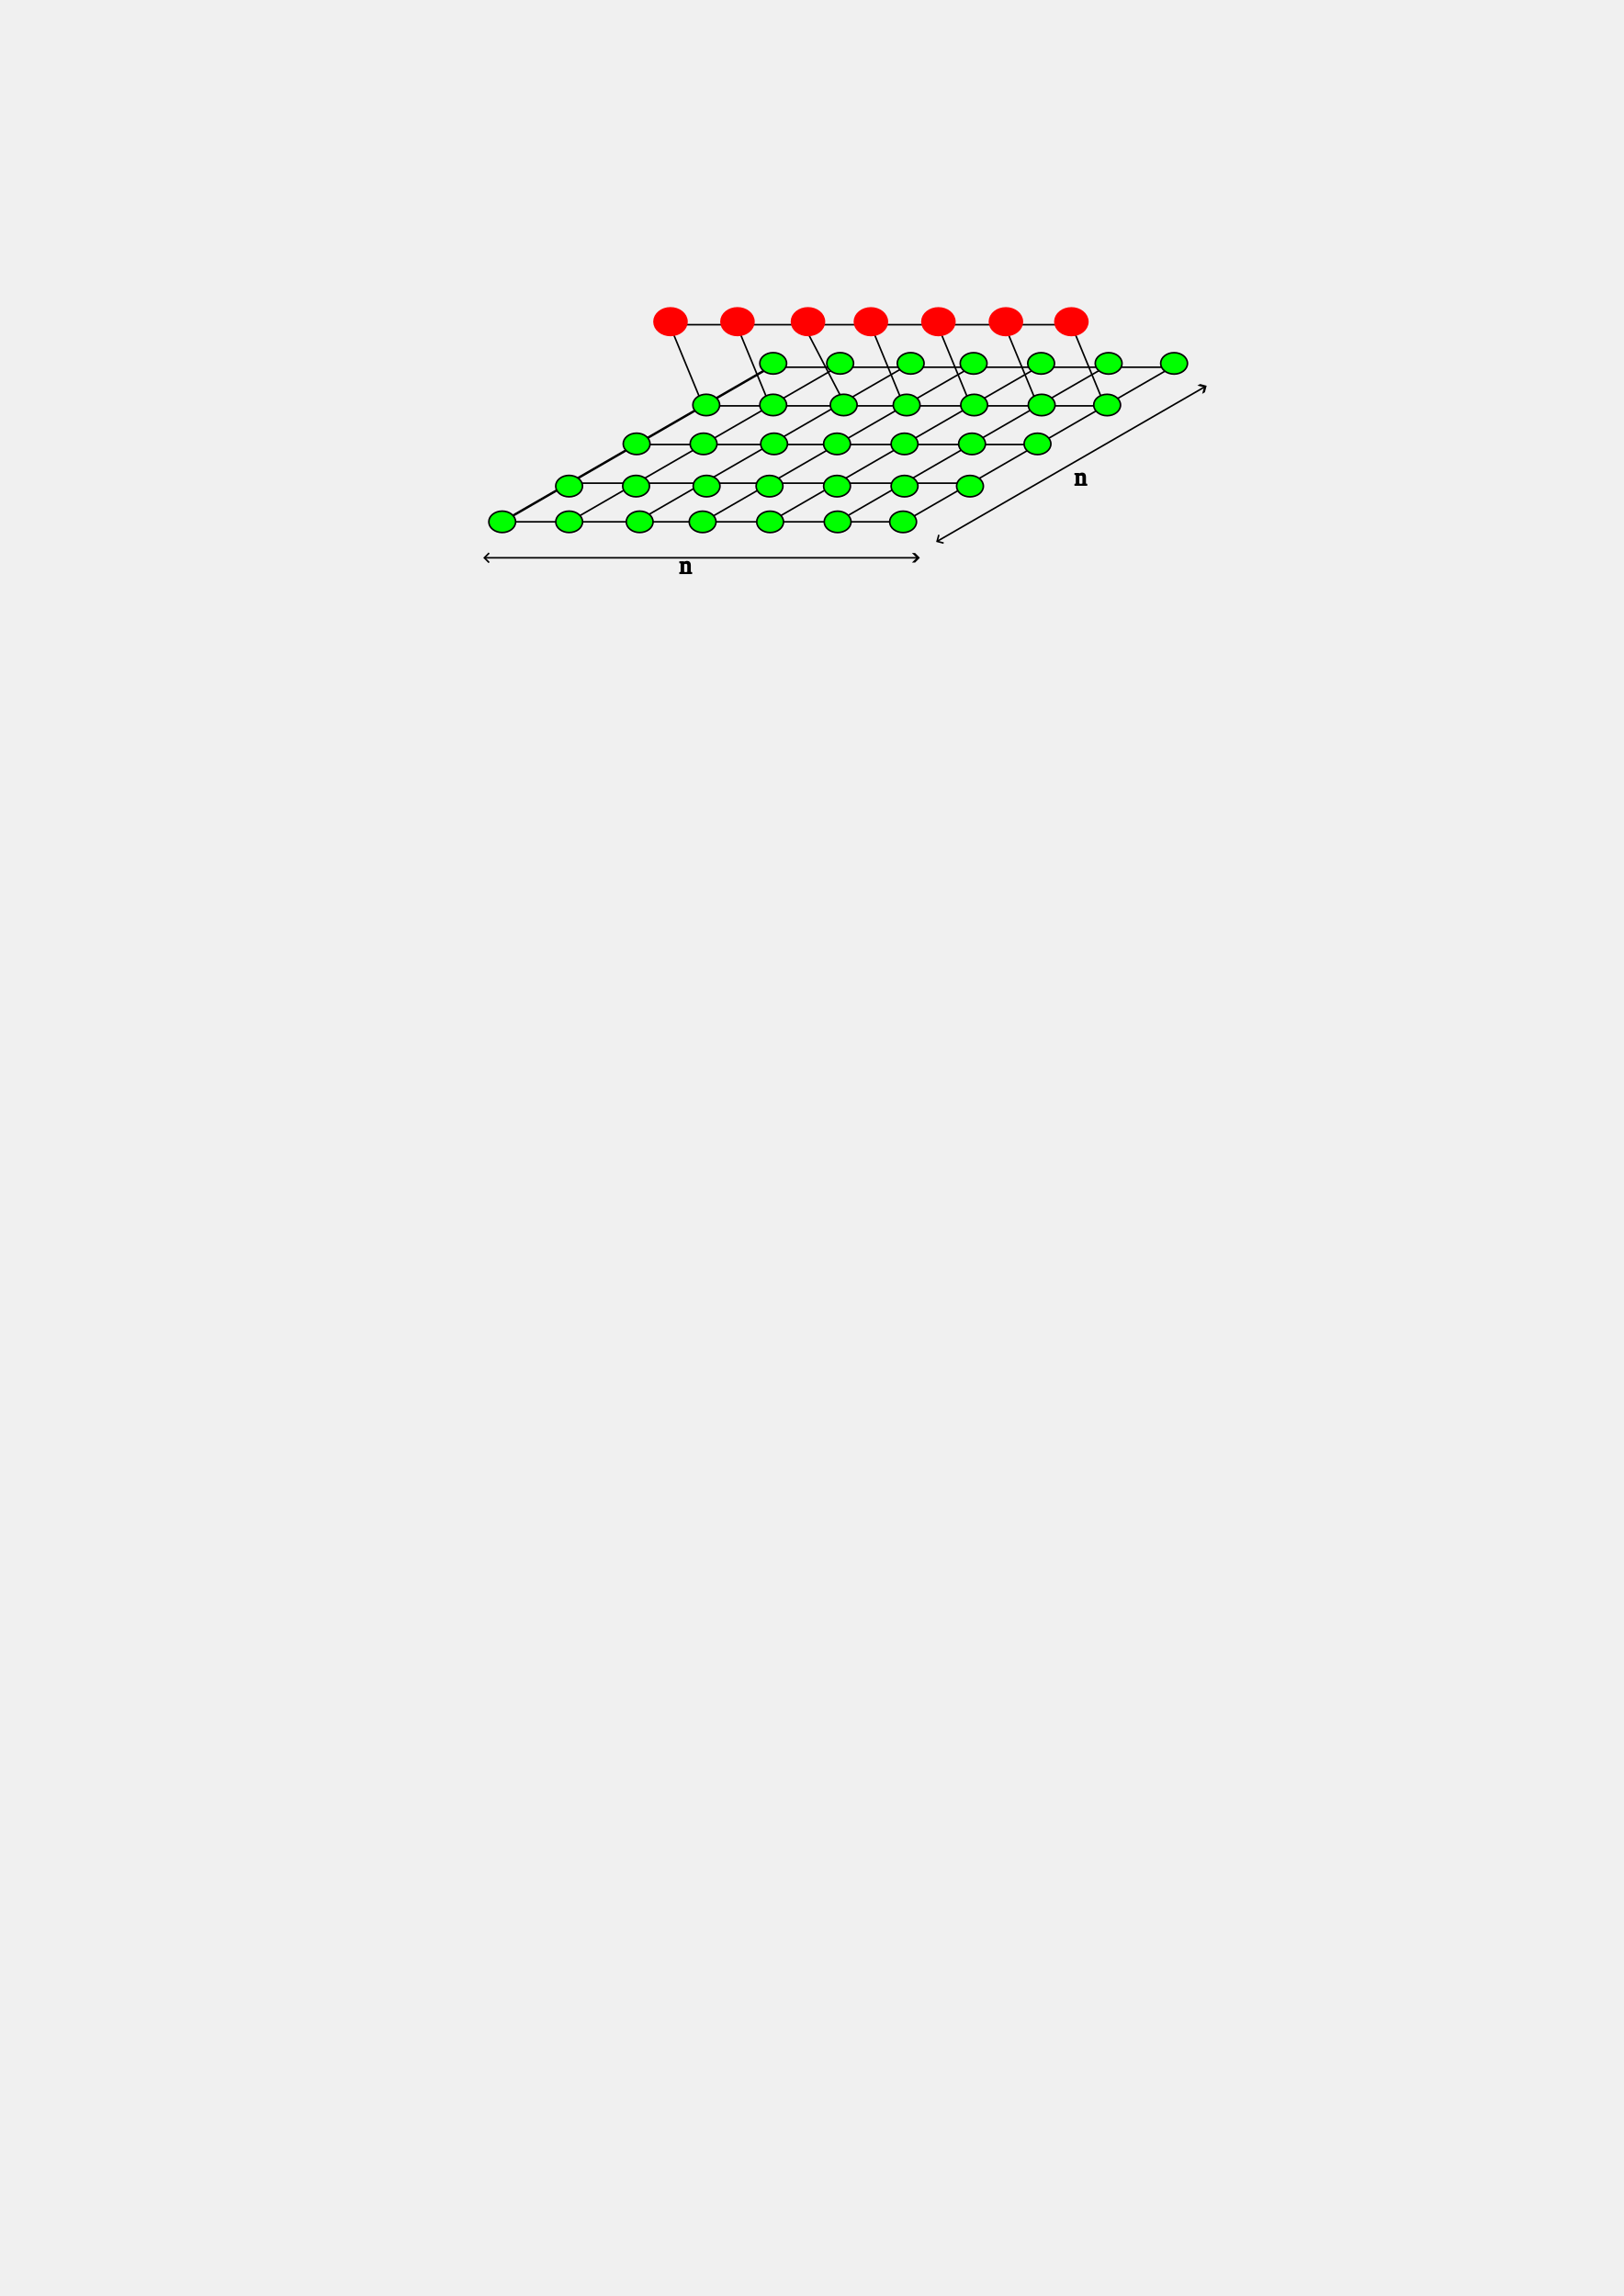
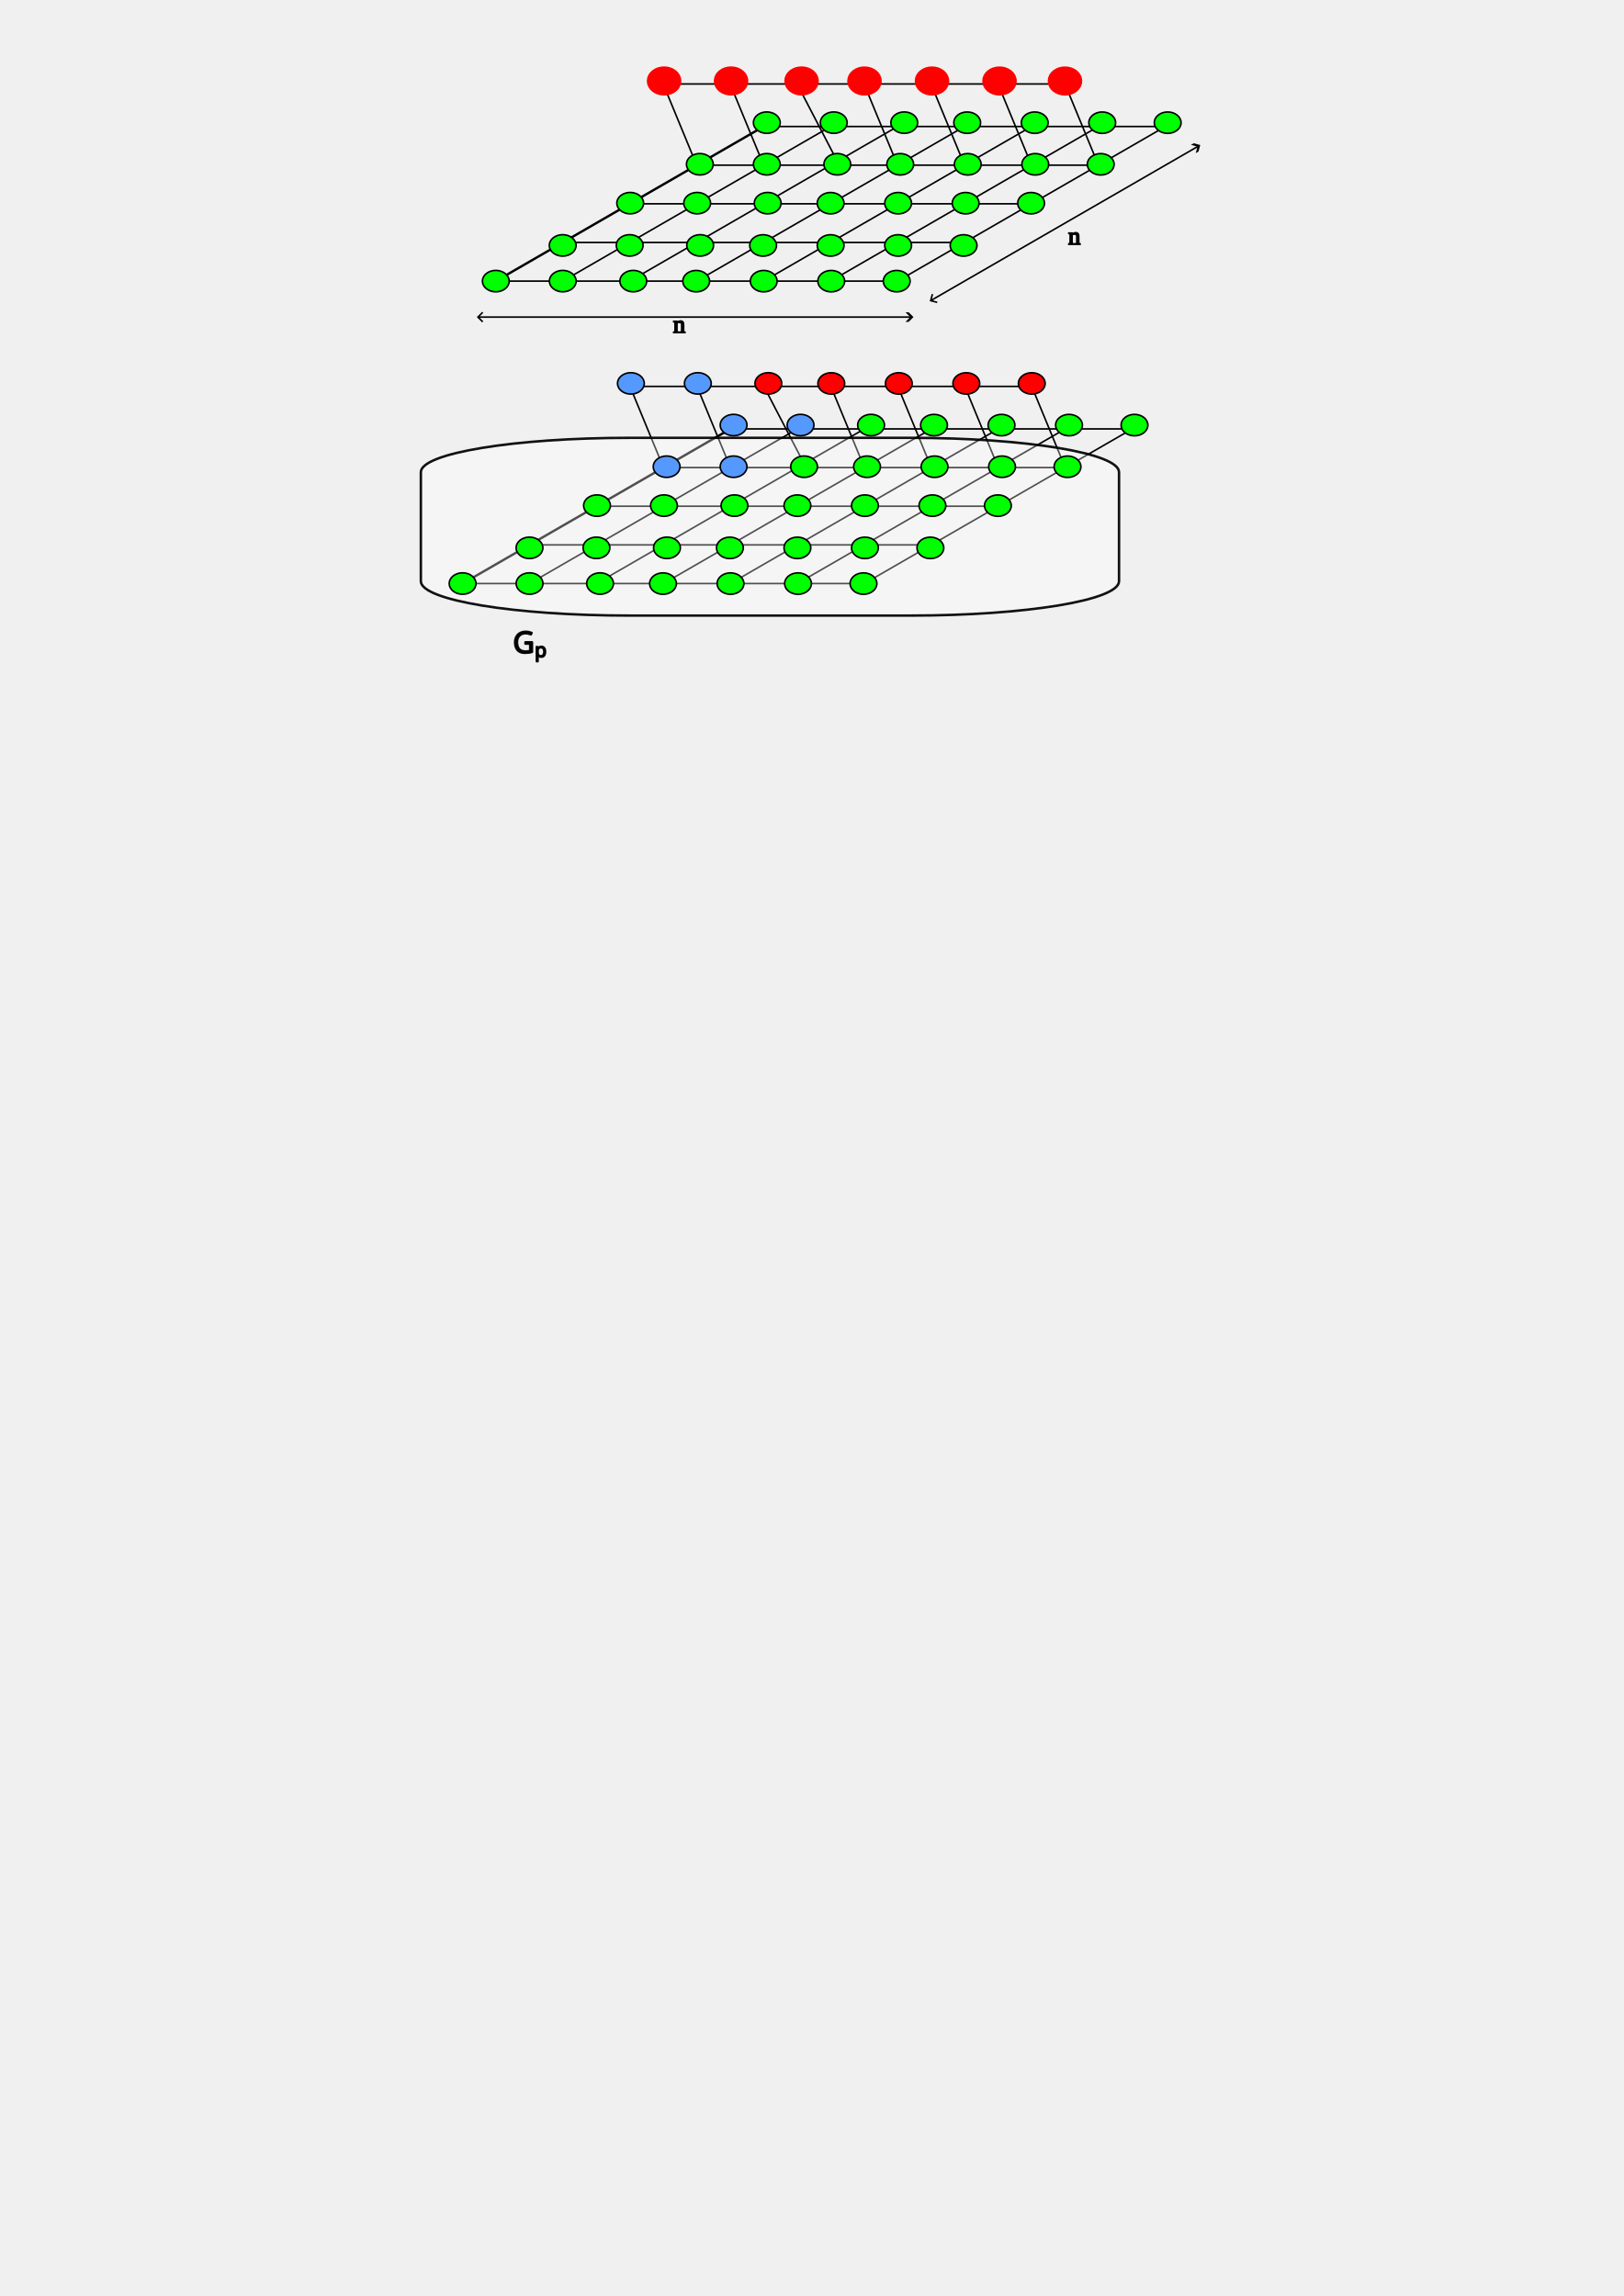
<svg xmlns="http://www.w3.org/2000/svg" width="210mm" height="297mm" viewBox="0 0 210 297" version="1.1" id="svg1">
  <defs id="defs1">
    <marker style="overflow:visible" id="ArrowWideHeavy" refX="0" refY="0" orient="auto-start-reverse" markerWidth="1" markerHeight="1" viewBox="0 0 1 1" preserveAspectRatio="xMidYMid">
      <path style="fill:context-stroke;fill-rule:evenodd;stroke:none" d="m 1,0 -3,3 h -2 l 3,-3 -3,-3 h 2 z" id="path25" />
    </marker>
    <marker style="overflow:visible" id="ArrowWide" refX="0" refY="0" orient="auto-start-reverse" markerWidth="1" markerHeight="1" viewBox="0 0 1 1" preserveAspectRatio="xMidYMid">
      <path style="fill:none;stroke:context-stroke;stroke-width:1;stroke-linecap:butt" d="M 3,-3 0,0 3,3" transform="rotate(180,0.125,0)" id="path24" />
    </marker>
    <marker style="overflow:visible" id="ArrowWide-8" refX="0" refY="0" orient="auto-start-reverse" markerWidth="1" markerHeight="1" viewBox="0 0 1 1" preserveAspectRatio="xMidYMid">
      <path style="fill:none;stroke:context-stroke;stroke-width:1;stroke-linecap:butt" d="M 3,-3 0,0 3,3" transform="rotate(180,0.125,0)" id="path24-3" />
    </marker>
    <marker style="overflow:visible" id="ArrowWideHeavy-9" refX="0" refY="0" orient="auto-start-reverse" markerWidth="1" markerHeight="1" viewBox="0 0 1 1" preserveAspectRatio="xMidYMid">
      <path style="fill:context-stroke;fill-rule:evenodd;stroke:none" d="m 1,0 -3,3 h -2 l 3,-3 -3,-3 h 2 z" id="path25-0" />
    </marker>
  </defs>
  <g id="layer3">
-     <path style="fill:#1a1a1a;stroke:#000000;stroke-width:0.306;stroke-opacity:1;stroke-dasharray:none" d="M 64.952,67.5 100.459,47" id="path2" />
-     <path style="fill:#00ff00;stroke:#000000;stroke-width:0.206;stroke-dasharray:none;stroke-opacity:1" d="M 151.554,47.5 H 99.593" id="path3" />
-     <path style="fill:#00ff00;stroke:#000000;stroke-width:0.206;stroke-dasharray:none;stroke-opacity:1" d="M 116.913,67.5 151.554,47.5" id="path4" />
-     <path style="fill:#00ff00;stroke:#000000;stroke-width:0.206;stroke-dasharray:none;stroke-opacity:1" d="M 142.894,52.5 H 90.933" id="path5" />
-     <path style="fill:#00ff00;stroke:#000000;stroke-width:0.206;stroke-dasharray:none;stroke-opacity:1" d="M 134.234,57.5 H 82.272" id="path6" />
-     <path style="fill:#00ff00;stroke:#000000;stroke-width:0.206;stroke-dasharray:none;stroke-opacity:1" d="M 73.612,62.5 H 125.574" id="path7" />
-     <path style="fill:#00ff00;stroke:#000000;stroke-width:0.206;stroke-dasharray:none;stroke-opacity:1" d="M 116.913,67.5 H 64.952" id="path8" />
-     <path style="fill:#00ff00;stroke:#000000;stroke-width:0.206;stroke-dasharray:none;stroke-opacity:1" d="M 108.253,67.5 143.76,47" id="path9" />
-     <path style="fill:#00ff00;stroke:#000000;stroke-width:0.206;stroke-dasharray:none;stroke-opacity:1" d="M 134.234,47.5 98.727,68" id="path10" />
-     <path style="fill:#00ff00;stroke:#000000;stroke-width:0.206;stroke-dasharray:none;stroke-opacity:1" d="M 90.933,67.5 125.574,47.5" id="path11" />
-     <path style="fill:#00ff00;stroke:#000000;stroke-width:0.206;stroke-dasharray:none;stroke-opacity:1" d="M 117.779,47 83.138,67" id="path12" />
-     <path style="fill:#00ff00;stroke:#000000;stroke-width:0.206;stroke-dasharray:none;stroke-opacity:1" d="M 108.253,47.5 73.612,67.5" id="path13" />
-     <path style="fill:#00ff00;stroke:#000000;stroke-width:0.206;stroke-dasharray:none;stroke-opacity:1" d="M 138.564,42 H 86.603" id="path14" />
-     <path style="fill:#00ff00;stroke:#000000;stroke-width:0.206;stroke-dasharray:none;stroke-opacity:1" d="M 90.933,52.5 86.603,42" id="path15" />
-     <path style="fill:#00ff00;stroke:#000000;stroke-width:0.206;stroke-dasharray:none;stroke-opacity:1" d="M 99.593,52.5 95.263,42" id="path16" />
-     <path style="fill:#00ff00;stroke:#000000;stroke-width:0.206;stroke-dasharray:none;stroke-opacity:1" d="m 109.119,52 -5.196,-10" id="path17" />
-     <path style="fill:#00ff00;stroke:#000000;stroke-width:0.206;stroke-dasharray:none;stroke-opacity:1" d="M 116.913,52.5 112.583,42" id="path18" />
-     <path style="fill:#00ff00;stroke:#000000;stroke-width:0.206;stroke-dasharray:none;stroke-opacity:1" d="M 125.574,52.5 121.244,42" id="path19" />
-     <path style="fill:#00ff00;stroke:#000000;stroke-width:0.206;stroke-dasharray:none;stroke-opacity:1" d="M 134.234,52.5 129.904,42" id="path20" />
-     <path style="fill:#00ff00;stroke:#000000;stroke-width:0.206;stroke-dasharray:none;stroke-opacity:1" d="M 142.894,52.5 138.564,42" id="path21" />
-     <path style="fill:#ffffff;stroke:#000000;stroke-width:0.206;stroke-dasharray:none;marker-start:url(#ArrowWide);marker-end:url(#ArrowWideHeavy)" d="M 62.694,72.154 H 118.765" id="path22" />
-     <path style="fill:#ffffff;stroke:#000000;stroke-width:0.206;stroke-dasharray:none;marker-start:url(#ArrowWide-8);marker-end:url(#ArrowWideHeavy-9)" d="M 121.244,70 155.885,50" id="path22-3" />
-     <text xml:space="preserve" style="font-size:3.175px;fill:#000000;stroke:#000000;stroke-width:0.206;stroke-dasharray:none" x="87.884" y="74.158" id="text25">
-       <tspan style="fill:#000000;stroke-width:0.206" x="87.884" y="74.158" id="tspan26">n</tspan>
+     <path style="fill:#1a1a1a;stroke:#000000;stroke-width:0.306;stroke-dasharray:none;stroke-opacity:1" d="M 64.123,36.363 99.63,15.863" id="path2" />
+     <path style="fill:#00ff00;stroke:#000000;stroke-width:0.206;stroke-dasharray:none;stroke-opacity:1" d="M 150.725,16.363 H 98.764" id="path3" />
+     <path style="fill:#00ff00;stroke:#000000;stroke-width:0.206;stroke-dasharray:none;stroke-opacity:1" d="M 116.084,36.363 150.725,16.363" id="path4" />
+     <path style="fill:#00ff00;stroke:#000000;stroke-width:0.206;stroke-dasharray:none;stroke-opacity:1" d="M 142.065,21.363 H 90.104" id="path5" />
+     <path style="fill:#00ff00;stroke:#000000;stroke-width:0.206;stroke-dasharray:none;stroke-opacity:1" d="M 133.405,26.363 H 81.443" id="path6" />
+     <path style="fill:#00ff00;stroke:#000000;stroke-width:0.206;stroke-dasharray:none;stroke-opacity:1" d="M 72.783,31.363 H 124.745" id="path7" />
+     <path style="fill:#00ff00;stroke:#000000;stroke-width:0.206;stroke-dasharray:none;stroke-opacity:1" d="M 116.084,36.363 H 64.123" id="path8" />
+     <path style="fill:#00ff00;stroke:#000000;stroke-width:0.206;stroke-dasharray:none;stroke-opacity:1" d="M 107.424,36.363 142.931,15.863" id="path9" />
+     <path style="fill:#00ff00;stroke:#000000;stroke-width:0.206;stroke-dasharray:none;stroke-opacity:1" d="M 133.405,16.363 97.898,36.863" id="path10" />
+     <path style="fill:#00ff00;stroke:#000000;stroke-width:0.206;stroke-dasharray:none;stroke-opacity:1" d="M 90.104,36.363 124.745,16.363" id="path11" />
+     <path style="fill:#00ff00;stroke:#000000;stroke-width:0.206;stroke-dasharray:none;stroke-opacity:1" d="M 116.95,15.863 82.309,35.863" id="path12" />
+     <path style="fill:#00ff00;stroke:#000000;stroke-width:0.206;stroke-dasharray:none;stroke-opacity:1" d="M 107.424,16.363 72.783,36.363" id="path13" />
+     <path style="fill:#00ff00;stroke:#000000;stroke-width:0.206;stroke-dasharray:none;stroke-opacity:1" d="M 137.735,10.863 H 85.773" id="path14" />
+     <path style="fill:#00ff00;stroke:#000000;stroke-width:0.206;stroke-dasharray:none;stroke-opacity:1" d="M 90.104,21.363 85.773,10.863" id="path15" />
+     <path style="fill:#00ff00;stroke:#000000;stroke-width:0.206;stroke-dasharray:none;stroke-opacity:1" d="M 98.764,21.363 94.434,10.863" id="path16" />
+     <path style="fill:#00ff00;stroke:#000000;stroke-width:0.206;stroke-dasharray:none;stroke-opacity:1" d="m 108.29,20.863 -5.196,-10" id="path17" />
+     <path style="fill:#00ff00;stroke:#000000;stroke-width:0.206;stroke-dasharray:none;stroke-opacity:1" d="M 116.084,21.363 111.754,10.863" id="path18" />
+     <path style="fill:#00ff00;stroke:#000000;stroke-width:0.206;stroke-dasharray:none;stroke-opacity:1" d="M 124.745,21.363 120.414,10.863" id="path19" />
+     <path style="fill:#00ff00;stroke:#000000;stroke-width:0.206;stroke-dasharray:none;stroke-opacity:1" d="M 133.405,21.363 129.075,10.863" id="path20" />
+     <path style="fill:#00ff00;stroke:#000000;stroke-width:0.206;stroke-dasharray:none;stroke-opacity:1" d="M 142.065,21.363 137.735,10.863" id="path21" />
+     <path style="fill:#ffffff;stroke:#000000;stroke-width:0.206;stroke-dasharray:none;marker-start:url(#ArrowWide);marker-end:url(#ArrowWideHeavy)" d="M 61.865,41.016 H 117.936" id="path22" />
+     <path style="fill:#ffffff;stroke:#000000;stroke-width:0.206;stroke-dasharray:none;marker-start:url(#ArrowWide-8);marker-end:url(#ArrowWideHeavy-9)" d="M 120.414,38.863 155.055,18.863" id="path22-3" />
+     <text xml:space="preserve" style="font-size:3.175px;fill:#000000;stroke:#000000;stroke-width:0.206;stroke-dasharray:none" x="87.055" y="43.021" id="text25">
+       <tspan style="fill:#000000;stroke-width:0.206" x="87.055" y="43.021" id="tspan26">n</tspan>
    </text>
-     <text xml:space="preserve" style="font-size:3.175px;fill:#000000;stroke:#000000;stroke-width:0.206;stroke-dasharray:none" x="138.987" y="62.737" id="text25-7">
-       <tspan style="fill:#000000;stroke-width:0.206" x="138.987" y="62.737" id="tspan26-8">n</tspan>
+     <text xml:space="preserve" style="font-size:3.175px;fill:#000000;stroke:#000000;stroke-width:0.206;stroke-dasharray:none" x="138.158" y="31.6" id="text25-7">
+       <tspan style="fill:#000000;stroke-width:0.206" x="138.158" y="31.6" id="tspan26-8">n</tspan>
    </text>
  </g>
  <g id="layer1">
-     <ellipse style="fill:#00ff00;stroke:#000000;stroke-width:0.206;stroke-dasharray:none" id="path1" cx="64.952" cy="67.5" rx="1.732" ry="1.385" />
-     <ellipse style="fill:#00ff00;stroke:#000000;stroke-width:0.206;stroke-dasharray:none" id="path1-6" cx="73.612" cy="67.5" rx="1.732" ry="1.385" />
-     <ellipse style="fill:#00ff00;stroke:#000000;stroke-width:0.206;stroke-dasharray:none" id="path1-6-2" cx="82.731" cy="67.5" rx="1.732" ry="1.385" />
-     <ellipse style="fill:#00ff00;stroke:#000000;stroke-width:0.206;stroke-dasharray:none" id="path1-6-0" cx="90.87" cy="67.505" rx="1.732" ry="1.385" />
-     <ellipse style="fill:#00ff00;stroke:#000000;stroke-width:0.206;stroke-dasharray:none" id="path1-6-6" cx="99.602" cy="67.505" rx="1.732" ry="1.385" />
-     <ellipse style="fill:#00ff00;stroke:#000000;stroke-width:0.206;stroke-dasharray:none" id="path1-6-3" cx="108.333" cy="67.505" rx="1.732" ry="1.385" />
-     <ellipse style="fill:#00ff00;stroke:#000000;stroke-width:0.206;stroke-dasharray:none" id="path1-6-1" cx="116.8" cy="67.505" rx="1.732" ry="1.385" />
-     <ellipse style="fill:#00ff00;stroke:#000000;stroke-width:0.206;stroke-dasharray:none" id="path1-4" cx="73.603" cy="62.88" rx="1.732" ry="1.385" />
-     <ellipse style="fill:#00ff00;stroke:#000000;stroke-width:0.206;stroke-dasharray:none" id="path1-6-61" cx="82.264" cy="62.88" rx="1.732" ry="1.385" />
-     <ellipse style="fill:#00ff00;stroke:#000000;stroke-width:0.206;stroke-dasharray:none" id="path1-6-2-8" cx="91.383" cy="62.88" rx="1.732" ry="1.385" />
-     <ellipse style="fill:#00ff00;stroke:#000000;stroke-width:0.206;stroke-dasharray:none" id="path1-6-0-7" cx="99.522" cy="62.885" rx="1.732" ry="1.385" />
-     <ellipse style="fill:#00ff00;stroke:#000000;stroke-width:0.206;stroke-dasharray:none" id="path1-6-6-7" cx="108.253" cy="62.885" rx="1.732" ry="1.385" />
-     <ellipse style="fill:#00ff00;stroke:#000000;stroke-width:0.206;stroke-dasharray:none" id="path1-6-3-7" cx="116.984" cy="62.885" rx="1.732" ry="1.385" />
-     <ellipse style="fill:#00ff00;stroke:#000000;stroke-width:0.206;stroke-dasharray:none" id="path1-6-1-7" cx="125.451" cy="62.885" rx="1.732" ry="1.385" />
-     <ellipse style="fill:#00ff00;stroke:#000000;stroke-width:0.206;stroke-dasharray:none" id="path1-62" cx="82.335" cy="57.415" rx="1.732" ry="1.385" />
-     <ellipse style="fill:#00ff00;stroke:#000000;stroke-width:0.206;stroke-dasharray:none" id="path1-6-5" cx="90.995" cy="57.415" rx="1.732" ry="1.385" />
-     <ellipse style="fill:#00ff00;stroke:#000000;stroke-width:0.206;stroke-dasharray:none" id="path1-6-2-1" cx="100.114" cy="57.415" rx="1.732" ry="1.385" />
-     <ellipse style="fill:#00ff00;stroke:#000000;stroke-width:0.206;stroke-dasharray:none" id="path1-6-0-75" cx="108.253" cy="57.42" rx="1.732" ry="1.385" />
-     <ellipse style="fill:#00ff00;stroke:#000000;stroke-width:0.206;stroke-dasharray:none" id="path1-6-6-9" cx="116.984" cy="57.42" rx="1.732" ry="1.385" />
-     <ellipse style="fill:#00ff00;stroke:#000000;stroke-width:0.206;stroke-dasharray:none" id="path1-6-3-4" cx="125.716" cy="57.42" rx="1.732" ry="1.385" />
-     <ellipse style="fill:#00ff00;stroke:#000000;stroke-width:0.206;stroke-dasharray:none" id="path1-6-1-5" cx="134.182" cy="57.42" rx="1.732" ry="1.385" />
-     <ellipse style="fill:#00ff00;stroke:#000000;stroke-width:0.206;stroke-dasharray:none" id="path1-46" cx="91.34" cy="52.385" rx="1.732" ry="1.385" />
-     <ellipse style="fill:#00ff00;stroke:#000000;stroke-width:0.206;stroke-dasharray:none" id="path1-6-7" cx="100" cy="52.385" rx="1.732" ry="1.385" />
-     <ellipse style="fill:#00ff00;stroke:#000000;stroke-width:0.206;stroke-dasharray:none" id="path1-6-2-5" cx="109.119" cy="52.385" rx="1.732" ry="1.385" />
-     <ellipse style="fill:#00ff00;stroke:#000000;stroke-width:0.206;stroke-dasharray:none" id="path1-6-0-5" cx="117.258" cy="52.39" rx="1.732" ry="1.385" />
-     <ellipse style="fill:#00ff00;stroke:#000000;stroke-width:0.206;stroke-dasharray:none" id="path1-6-6-4" cx="125.99" cy="52.39" rx="1.732" ry="1.385" />
-     <ellipse style="fill:#00ff00;stroke:#000000;stroke-width:0.206;stroke-dasharray:none" id="path1-6-3-6" cx="134.721" cy="52.39" rx="1.732" ry="1.385" />
-     <ellipse style="fill:#00ff00;stroke:#000000;stroke-width:0.206;stroke-dasharray:none" id="path1-6-1-2" cx="143.188" cy="52.39" rx="1.732" ry="1.385" />
-     <ellipse style="fill:#00ff00;stroke:#000000;stroke-width:0.206;stroke-dasharray:none" id="path1-9" cx="100" cy="47" rx="1.732" ry="1.385" />
-     <ellipse style="fill:#00ff00;stroke:#000000;stroke-width:0.206;stroke-dasharray:none" id="path1-6-06" cx="108.66" cy="47" rx="1.732" ry="1.385" />
-     <ellipse style="fill:#00ff00;stroke:#000000;stroke-width:0.206;stroke-dasharray:none" id="path1-6-2-6" cx="117.779" cy="47" rx="1.732" ry="1.385" />
-     <ellipse style="fill:#00ff00;stroke:#000000;stroke-width:0.206;stroke-dasharray:none" id="path1-6-0-9" cx="125.919" cy="47.005" rx="1.732" ry="1.385" />
-     <ellipse style="fill:#00ff00;stroke:#000000;stroke-width:0.206;stroke-dasharray:none" id="path1-6-6-99" cx="134.65" cy="47.005" rx="1.732" ry="1.385" />
-     <ellipse style="fill:#00ff00;stroke:#000000;stroke-width:0.206;stroke-dasharray:none" id="path1-6-3-48" cx="143.381" cy="47.005" rx="1.732" ry="1.385" />
-     <ellipse style="fill:#00ff00;stroke:#000000;stroke-width:0.206;stroke-dasharray:none" id="path1-6-1-1" cx="151.848" cy="47.005" rx="1.732" ry="1.385" />
+     <ellipse style="fill:#00ff00;stroke:#000000;stroke-width:0.206;stroke-dasharray:none" id="path1" cx="64.123" cy="36.363" rx="1.732" ry="1.385" />
+     <ellipse style="fill:#00ff00;stroke:#000000;stroke-width:0.206;stroke-dasharray:none" id="path1-6" cx="72.783" cy="36.363" rx="1.732" ry="1.385" />
+     <ellipse style="fill:#00ff00;stroke:#000000;stroke-width:0.206;stroke-dasharray:none" id="path1-6-2" cx="81.902" cy="36.363" rx="1.732" ry="1.385" />
+     <ellipse style="fill:#00ff00;stroke:#000000;stroke-width:0.206;stroke-dasharray:none" id="path1-6-0" cx="90.041" cy="36.368" rx="1.732" ry="1.385" />
+     <ellipse style="fill:#00ff00;stroke:#000000;stroke-width:0.206;stroke-dasharray:none" id="path1-6-6" cx="98.773" cy="36.368" rx="1.732" ry="1.385" />
+     <ellipse style="fill:#00ff00;stroke:#000000;stroke-width:0.206;stroke-dasharray:none" id="path1-6-3" cx="107.504" cy="36.368" rx="1.732" ry="1.385" />
+     <ellipse style="fill:#00ff00;stroke:#000000;stroke-width:0.206;stroke-dasharray:none" id="path1-6-1" cx="115.971" cy="36.368" rx="1.732" ry="1.385" />
+     <ellipse style="fill:#00ff00;stroke:#000000;stroke-width:0.206;stroke-dasharray:none" id="path1-4" cx="72.774" cy="31.743" rx="1.732" ry="1.385" />
+     <ellipse style="fill:#00ff00;stroke:#000000;stroke-width:0.206;stroke-dasharray:none" id="path1-6-61" cx="81.435" cy="31.743" rx="1.732" ry="1.385" />
+     <ellipse style="fill:#00ff00;stroke:#000000;stroke-width:0.206;stroke-dasharray:none" id="path1-6-2-8" cx="90.554" cy="31.743" rx="1.732" ry="1.385" />
+     <ellipse style="fill:#00ff00;stroke:#000000;stroke-width:0.206;stroke-dasharray:none" id="path1-6-0-7" cx="98.693" cy="31.748" rx="1.732" ry="1.385" />
+     <ellipse style="fill:#00ff00;stroke:#000000;stroke-width:0.206;stroke-dasharray:none" id="path1-6-6-7" cx="107.424" cy="31.748" rx="1.732" ry="1.385" />
+     <ellipse style="fill:#00ff00;stroke:#000000;stroke-width:0.206;stroke-dasharray:none" id="path1-6-3-7" cx="116.155" cy="31.748" rx="1.732" ry="1.385" />
+     <ellipse style="fill:#00ff00;stroke:#000000;stroke-width:0.206;stroke-dasharray:none" id="path1-6-1-7" cx="124.622" cy="31.748" rx="1.732" ry="1.385" />
+     <ellipse style="fill:#00ff00;stroke:#000000;stroke-width:0.206;stroke-dasharray:none" id="path1-62" cx="81.506" cy="26.278" rx="1.732" ry="1.385" />
+     <ellipse style="fill:#00ff00;stroke:#000000;stroke-width:0.206;stroke-dasharray:none" id="path1-6-5" cx="90.166" cy="26.278" rx="1.732" ry="1.385" />
+     <ellipse style="fill:#00ff00;stroke:#000000;stroke-width:0.206;stroke-dasharray:none" id="path1-6-2-1" cx="99.285" cy="26.278" rx="1.732" ry="1.385" />
+     <ellipse style="fill:#00ff00;stroke:#000000;stroke-width:0.206;stroke-dasharray:none" id="path1-6-0-75" cx="107.424" cy="26.283" rx="1.732" ry="1.385" />
+     <ellipse style="fill:#00ff00;stroke:#000000;stroke-width:0.206;stroke-dasharray:none" id="path1-6-6-9" cx="116.155" cy="26.283" rx="1.732" ry="1.385" />
+     <ellipse style="fill:#00ff00;stroke:#000000;stroke-width:0.206;stroke-dasharray:none" id="path1-6-3-4" cx="124.887" cy="26.283" rx="1.732" ry="1.385" />
+     <ellipse style="fill:#00ff00;stroke:#000000;stroke-width:0.206;stroke-dasharray:none" id="path1-6-1-5" cx="133.353" cy="26.283" rx="1.732" ry="1.385" />
+     <ellipse style="fill:#00ff00;stroke:#000000;stroke-width:0.206;stroke-dasharray:none" id="path1-46" cx="90.511" cy="21.248" rx="1.732" ry="1.385" />
+     <ellipse style="fill:#00ff00;stroke:#000000;stroke-width:0.206;stroke-dasharray:none" id="path1-6-7" cx="99.171" cy="21.248" rx="1.732" ry="1.385" />
+     <ellipse style="fill:#00ff00;stroke:#000000;stroke-width:0.206;stroke-dasharray:none" id="path1-6-2-5" cx="108.29" cy="21.248" rx="1.732" ry="1.385" />
+     <ellipse style="fill:#00ff00;stroke:#000000;stroke-width:0.206;stroke-dasharray:none" id="path1-6-0-5" cx="116.429" cy="21.253" rx="1.732" ry="1.385" />
+     <ellipse style="fill:#00ff00;stroke:#000000;stroke-width:0.206;stroke-dasharray:none" id="path1-6-6-4" cx="125.16" cy="21.253" rx="1.732" ry="1.385" />
+     <ellipse style="fill:#00ff00;stroke:#000000;stroke-width:0.206;stroke-dasharray:none" id="path1-6-3-6" cx="133.892" cy="21.253" rx="1.732" ry="1.385" />
+     <ellipse style="fill:#00ff00;stroke:#000000;stroke-width:0.206;stroke-dasharray:none" id="path1-6-1-2" cx="142.358" cy="21.253" rx="1.732" ry="1.385" />
+     <ellipse style="fill:#00ff00;stroke:#000000;stroke-width:0.206;stroke-dasharray:none" id="path1-9" cx="99.171" cy="15.863" rx="1.732" ry="1.385" />
+     <ellipse style="fill:#00ff00;stroke:#000000;stroke-width:0.206;stroke-dasharray:none" id="path1-6-06" cx="107.831" cy="15.863" rx="1.732" ry="1.385" />
+     <ellipse style="fill:#00ff00;stroke:#000000;stroke-width:0.206;stroke-dasharray:none" id="path1-6-2-6" cx="116.95" cy="15.863" rx="1.732" ry="1.385" />
+     <ellipse style="fill:#00ff00;stroke:#000000;stroke-width:0.206;stroke-dasharray:none" id="path1-6-0-9" cx="125.089" cy="15.868" rx="1.732" ry="1.385" />
+     <ellipse style="fill:#00ff00;stroke:#000000;stroke-width:0.206;stroke-dasharray:none" id="path1-6-6-99" cx="133.821" cy="15.868" rx="1.732" ry="1.385" />
+     <ellipse style="fill:#00ff00;stroke:#000000;stroke-width:0.206;stroke-dasharray:none" id="path1-6-3-48" cx="142.552" cy="15.868" rx="1.732" ry="1.385" />
+     <ellipse style="fill:#00ff00;stroke:#000000;stroke-width:0.206;stroke-dasharray:none" id="path1-6-1-1" cx="151.019" cy="15.868" rx="1.732" ry="1.385" />
  </g>
  <g id="layer2">
-     <ellipse style="fill:#ff0000;stroke:#ff0000;stroke-width:1.006;stroke-opacity:1" id="path1-7" cx="86.716" cy="41.61" rx="1.732" ry="1.385" />
-     <ellipse style="fill:#ff0000;stroke:#ff0000;stroke-width:1.006;stroke-opacity:1" id="path1-6-34" cx="95.377" cy="41.61" rx="1.732" ry="1.385" />
-     <ellipse style="fill:#ff0000;stroke:#ff0000;stroke-width:1.006;stroke-opacity:1" id="path1-6-2-12" cx="104.496" cy="41.61" rx="1.732" ry="1.385" />
-     <ellipse style="fill:#ff0000;stroke:#ff0000;stroke-width:1.006;stroke-opacity:1" id="path1-6-0-77" cx="112.635" cy="41.615" rx="1.732" ry="1.385" />
-     <ellipse style="fill:#ff0000;stroke:#ff0000;stroke-width:1.006;stroke-opacity:1" id="path1-6-6-78" cx="121.366" cy="41.615" rx="1.732" ry="1.385" />
-     <ellipse style="fill:#ff0000;stroke:#ff0000;stroke-width:1.006;stroke-opacity:1" id="path1-6-3-79" cx="130.097" cy="41.615" rx="1.732" ry="1.385" />
-     <ellipse style="fill:#ff0000;stroke:#ff0000;stroke-width:1.006;stroke-opacity:1" id="path1-6-1-6" cx="138.564" cy="41.615" rx="1.732" ry="1.385" />
+     <ellipse style="fill:#ff0000;stroke:#ff0000;stroke-width:1.006;stroke-opacity:1" id="path1-7" cx="85.887" cy="10.473" rx="1.732" ry="1.385" />
+     <ellipse style="fill:#ff0000;stroke:#ff0000;stroke-width:1.006;stroke-opacity:1" id="path1-6-34" cx="94.547" cy="10.473" rx="1.732" ry="1.385" />
+     <ellipse style="fill:#ff0000;stroke:#ff0000;stroke-width:1.006;stroke-opacity:1" id="path1-6-2-12" cx="103.667" cy="10.473" rx="1.732" ry="1.385" />
+     <ellipse style="fill:#ff0000;stroke:#ff0000;stroke-width:1.006;stroke-opacity:1" id="path1-6-0-77" cx="111.806" cy="10.478" rx="1.732" ry="1.385" />
+     <ellipse style="fill:#ff0000;stroke:#ff0000;stroke-width:1.006;stroke-opacity:1" id="path1-6-6-78" cx="120.537" cy="10.478" rx="1.732" ry="1.385" />
+     <ellipse style="fill:#ff0000;stroke:#ff0000;stroke-width:1.006;stroke-opacity:1" id="path1-6-3-79" cx="129.268" cy="10.478" rx="1.732" ry="1.385" />
+     <ellipse style="fill:#ff0000;stroke:#ff0000;stroke-width:1.006;stroke-opacity:1" id="path1-6-1-6" cx="137.735" cy="10.478" rx="1.732" ry="1.385" />
+     <path style="fill:#1a1a1a;stroke:#000000;stroke-width:0.306;stroke-dasharray:none;stroke-opacity:1" d="M 59.828,75.483 95.335,54.983" id="path2-1" />
+     <path style="fill:#00ff00;stroke:#000000;stroke-width:0.206;stroke-dasharray:none;stroke-opacity:1" d="M 146.431,55.483 H 94.469" id="path3-1" />
+     <path style="fill:#00ff00;stroke:#000000;stroke-width:0.206;stroke-dasharray:none;stroke-opacity:1" d="M 111.79,75.483 146.431,55.483" id="path4-5" />
+     <path style="fill:#00ff00;stroke:#000000;stroke-width:0.206;stroke-dasharray:none;stroke-opacity:1" d="M 137.77,60.483 H 85.809" id="path5-2" />
+     <path style="fill:#00ff00;stroke:#000000;stroke-width:0.206;stroke-dasharray:none;stroke-opacity:1" d="M 129.11,65.483 H 77.149" id="path6-7" />
+     <path style="fill:#00ff00;stroke:#000000;stroke-width:0.206;stroke-dasharray:none;stroke-opacity:1" d="M 68.488,70.483 H 120.45" id="path7-6" />
+     <path style="fill:#00ff00;stroke:#000000;stroke-width:0.206;stroke-dasharray:none;stroke-opacity:1" d="M 111.79,75.483 H 59.828" id="path8-1" />
+     <path style="fill:#00ff00;stroke:#000000;stroke-width:0.206;stroke-dasharray:none;stroke-opacity:1" d="M 103.129,75.483 138.636,54.983" id="path9-4" />
+     <path style="fill:#00ff00;stroke:#000000;stroke-width:0.206;stroke-dasharray:none;stroke-opacity:1" d="M 129.11,55.483 93.603,75.983" id="path10-2" />
+     <path style="fill:#00ff00;stroke:#000000;stroke-width:0.206;stroke-dasharray:none;stroke-opacity:1" d="M 85.809,75.483 120.45,55.483" id="path11-3" />
+     <path style="fill:#00ff00;stroke:#000000;stroke-width:0.206;stroke-dasharray:none;stroke-opacity:1" d="M 112.656,54.983 78.015,74.983" id="path12-2" />
+     <path style="fill:#00ff00;stroke:#000000;stroke-width:0.206;stroke-dasharray:none;stroke-opacity:1" d="M 103.129,55.483 68.488,75.483" id="path13-2" />
+     <path style="fill:#00ff00;stroke:#000000;stroke-width:0.206;stroke-dasharray:none;stroke-opacity:1" d="M 133.44,49.983 H 81.479" id="path14-1" />
+     <path style="fill:#00ff00;stroke:#000000;stroke-width:0.206;stroke-dasharray:none;stroke-opacity:1" d="M 85.809,60.483 81.479,49.983" id="path15-6" />
+     <path style="fill:#00ff00;stroke:#000000;stroke-width:0.206;stroke-dasharray:none;stroke-opacity:1" d="M 94.469,60.483 90.139,49.983" id="path16-8" />
+     <path style="fill:#00ff00;stroke:#000000;stroke-width:0.206;stroke-dasharray:none;stroke-opacity:1" d="m 103.995,59.983 -5.196,-10" id="path17-5" />
+     <path style="fill:#00ff00;stroke:#000000;stroke-width:0.206;stroke-dasharray:none;stroke-opacity:1" d="M 111.79,60.483 107.46,49.983" id="path18-7" />
+     <path style="fill:#00ff00;stroke:#000000;stroke-width:0.206;stroke-dasharray:none;stroke-opacity:1" d="M 120.45,60.483 116.12,49.983" id="path19-6" />
+     <path style="fill:#00ff00;stroke:#000000;stroke-width:0.206;stroke-dasharray:none;stroke-opacity:1" d="M 129.11,60.483 124.78,49.983" id="path20-1" />
+     <path style="fill:#00ff00;stroke:#000000;stroke-width:0.206;stroke-dasharray:none;stroke-opacity:1" d="M 137.77,60.483 133.44,49.983" id="path21-8" />
+     <rect style="fill:#ffffff;fill-opacity:0.314;stroke:#000000;stroke-width:0.322;stroke-linejoin:bevel;stroke-opacity:0.922" id="rect1" width="90.296" height="22.99" x="54.432" y="56.637" ry="4.441" rx="26.954" />
+     <ellipse style="fill:#00ff00;stroke:#000000;stroke-width:0.206;stroke-dasharray:none" id="path1-1" cx="59.828" cy="75.483" rx="1.732" ry="1.385" />
+     <ellipse style="fill:#00ff00;stroke:#000000;stroke-width:0.206;stroke-dasharray:none" id="path1-6-23" cx="68.488" cy="75.483" rx="1.732" ry="1.385" />
+     <ellipse style="fill:#00ff00;stroke:#000000;stroke-width:0.206;stroke-dasharray:none" id="path1-6-2-3" cx="77.608" cy="75.483" rx="1.732" ry="1.385" />
+     <ellipse style="fill:#00ff00;stroke:#000000;stroke-width:0.206;stroke-dasharray:none" id="path1-6-0-4" cx="85.747" cy="75.488" rx="1.732" ry="1.385" />
+     <ellipse style="fill:#00ff00;stroke:#000000;stroke-width:0.206;stroke-dasharray:none" id="path1-6-6-1" cx="94.478" cy="75.488" rx="1.732" ry="1.385" />
+     <ellipse style="fill:#00ff00;stroke:#000000;stroke-width:0.206;stroke-dasharray:none" id="path1-6-3-1" cx="103.209" cy="75.488" rx="1.732" ry="1.385" />
+     <ellipse style="fill:#00ff00;stroke:#000000;stroke-width:0.206;stroke-dasharray:none" id="path1-6-1-3" cx="111.676" cy="75.488" rx="1.732" ry="1.385" />
+     <ellipse style="fill:#00ff00;stroke:#000000;stroke-width:0.206;stroke-dasharray:none" id="path1-4-8" cx="68.48" cy="70.864" rx="1.732" ry="1.385" />
+     <ellipse style="fill:#00ff00;stroke:#000000;stroke-width:0.206;stroke-dasharray:none" id="path1-6-61-7" cx="77.14" cy="70.864" rx="1.732" ry="1.385" />
+     <ellipse style="fill:#00ff00;stroke:#000000;stroke-width:0.206;stroke-dasharray:none" id="path1-6-2-8-4" cx="86.259" cy="70.864" rx="1.732" ry="1.385" />
+     <ellipse style="fill:#00ff00;stroke:#000000;stroke-width:0.206;stroke-dasharray:none" id="path1-6-0-7-2" cx="94.398" cy="70.869" rx="1.732" ry="1.385" />
+     <ellipse style="fill:#00ff00;stroke:#000000;stroke-width:0.206;stroke-dasharray:none" id="path1-6-6-7-7" cx="103.129" cy="70.869" rx="1.732" ry="1.385" />
+     <ellipse style="fill:#00ff00;stroke:#000000;stroke-width:0.206;stroke-dasharray:none" id="path1-6-3-7-7" cx="111.861" cy="70.869" rx="1.732" ry="1.385" />
+     <ellipse style="fill:#00ff00;stroke:#000000;stroke-width:0.206;stroke-dasharray:none" id="path1-6-1-7-9" cx="120.327" cy="70.869" rx="1.732" ry="1.385" />
+     <ellipse style="fill:#00ff00;stroke:#000000;stroke-width:0.206;stroke-dasharray:none" id="path1-62-3" cx="77.211" cy="65.399" rx="1.732" ry="1.385" />
+     <ellipse style="fill:#00ff00;stroke:#000000;stroke-width:0.206;stroke-dasharray:none" id="path1-6-5-1" cx="85.871" cy="65.399" rx="1.732" ry="1.385" />
+     <ellipse style="fill:#00ff00;stroke:#000000;stroke-width:0.206;stroke-dasharray:none" id="path1-6-2-1-9" cx="94.99" cy="65.399" rx="1.732" ry="1.385" />
+     <ellipse style="fill:#00ff00;stroke:#000000;stroke-width:0.206;stroke-dasharray:none" id="path1-6-0-75-8" cx="103.129" cy="65.403" rx="1.732" ry="1.385" />
+     <ellipse style="fill:#00ff00;stroke:#000000;stroke-width:0.206;stroke-dasharray:none" id="path1-6-6-9-6" cx="111.861" cy="65.403" rx="1.732" ry="1.385" />
+     <ellipse style="fill:#00ff00;stroke:#000000;stroke-width:0.206;stroke-dasharray:none" id="path1-6-3-4-5" cx="120.592" cy="65.403" rx="1.732" ry="1.385" />
+     <ellipse style="fill:#00ff00;stroke:#000000;stroke-width:0.206;stroke-dasharray:none" id="path1-6-1-5-0" cx="129.059" cy="65.403" rx="1.732" ry="1.385" />
+     <ellipse style="fill:#5599ff;stroke:#000000;stroke-width:0.206;stroke-dasharray:none" id="path1-46-2" cx="86.216" cy="60.369" rx="1.732" ry="1.385" />
+     <ellipse style="fill:#5599ff;stroke:#000000;stroke-width:0.206;stroke-dasharray:none" id="path1-6-7-8" cx="94.876" cy="60.369" rx="1.732" ry="1.385" />
+     <ellipse style="fill:#00ff00;stroke:#000000;stroke-width:0.206;stroke-dasharray:none" id="path1-6-2-5-6" cx="103.995" cy="60.369" rx="1.732" ry="1.385" />
+     <ellipse style="fill:#00ff00;stroke:#000000;stroke-width:0.206;stroke-dasharray:none" id="path1-6-0-5-0" cx="112.135" cy="60.373" rx="1.732" ry="1.385" />
+     <ellipse style="fill:#00ff00;stroke:#000000;stroke-width:0.206;stroke-dasharray:none" id="path1-6-6-4-2" cx="120.866" cy="60.373" rx="1.732" ry="1.385" />
+     <ellipse style="fill:#00ff00;stroke:#000000;stroke-width:0.206;stroke-dasharray:none" id="path1-6-3-6-4" cx="129.597" cy="60.373" rx="1.732" ry="1.385" />
+     <ellipse style="fill:#00ff00;stroke:#000000;stroke-width:0.206;stroke-dasharray:none" id="path1-6-1-2-8" cx="138.064" cy="60.373" rx="1.732" ry="1.385" />
+     <ellipse style="fill:#5599ff;stroke:#000000;stroke-width:0.206;stroke-dasharray:none" id="path1-9-6" cx="94.876" cy="54.983" rx="1.732" ry="1.385" />
+     <ellipse style="fill:#5599ff;stroke:#000000;stroke-width:0.206;stroke-dasharray:none" id="path1-6-06-5" cx="103.537" cy="54.983" rx="1.732" ry="1.385" />
+     <ellipse style="fill:#00ff00;stroke:#000000;stroke-width:0.206;stroke-dasharray:none" id="path1-6-2-6-0" cx="112.656" cy="54.983" rx="1.732" ry="1.385" />
+     <ellipse style="fill:#00ff00;stroke:#000000;stroke-width:0.206;stroke-dasharray:none" id="path1-6-0-9-9" cx="120.795" cy="54.988" rx="1.732" ry="1.385" />
+     <ellipse style="fill:#00ff00;stroke:#000000;stroke-width:0.206;stroke-dasharray:none" id="path1-6-6-99-0" cx="129.526" cy="54.988" rx="1.732" ry="1.385" />
+     <ellipse style="fill:#00ff00;stroke:#000000;stroke-width:0.206;stroke-dasharray:none" id="path1-6-3-48-0" cx="138.257" cy="54.988" rx="1.732" ry="1.385" />
+     <ellipse style="fill:#00ff00;stroke:#000000;stroke-width:0.206;stroke-dasharray:none" id="path1-6-1-1-6" cx="146.724" cy="54.988" rx="1.732" ry="1.385" />
+     <ellipse style="fill:#5599ff;stroke:#000000;stroke-width:0.206;stroke-opacity:1;stroke-dasharray:none" id="path1-7-1" cx="81.593" cy="49.593" rx="1.732" ry="1.385" />
+     <ellipse style="fill:#5599ff;stroke:#000000;stroke-width:0.206;stroke-opacity:1;stroke-dasharray:none" id="path1-6-34-3" cx="90.253" cy="49.593" rx="1.732" ry="1.385" />
+     <ellipse style="fill:#ff0000;stroke:#000000;stroke-width:0.206;stroke-opacity:1;stroke-dasharray:none" id="path1-6-2-12-8" cx="99.372" cy="49.593" rx="1.732" ry="1.385" />
+     <ellipse style="fill:#ff0000;stroke:#000000;stroke-width:0.206;stroke-opacity:1;stroke-dasharray:none" id="path1-6-0-77-9" cx="107.511" cy="49.598" rx="1.732" ry="1.385" />
+     <ellipse style="fill:#ff0000;stroke:#000000;stroke-width:0.206;stroke-opacity:1;stroke-dasharray:none" id="path1-6-6-78-3" cx="116.242" cy="49.598" rx="1.732" ry="1.385" />
+     <ellipse style="fill:#ff0000;stroke:#000000;stroke-width:0.206;stroke-opacity:1;stroke-dasharray:none" id="path1-6-3-79-4" cx="124.974" cy="49.598" rx="1.732" ry="1.385" />
+     <ellipse style="fill:#ff0000;stroke:#000000;stroke-width:0.206;stroke-opacity:1;stroke-dasharray:none" id="path1-6-1-6-4" cx="133.44" cy="49.598" rx="1.732" ry="1.385" />
+     <text xml:space="preserve" style="font-size:3.881px;font-family:'CMU Sans Serif';-inkscape-font-specification:'CMU Sans Serif, Normal';text-align:start;writing-mode:lr-tb;direction:ltr;text-anchor:start;fill:#000000;fill-opacity:1;stroke:#000000;stroke-width:0.206;stroke-linejoin:bevel;stroke-dasharray:none;stroke-opacity:0.922" x="66.328" y="84.475" id="text1">
+       <tspan id="tspan1" style="fill:#000000;fill-opacity:1;stroke:#000000;stroke-width:0.206" x="66.328" y="84.475">G<tspan style="font-size:65%;baseline-shift:sub" id="tspan2">p</tspan>
+       </tspan>
+     </text>
  </g>
</svg>
